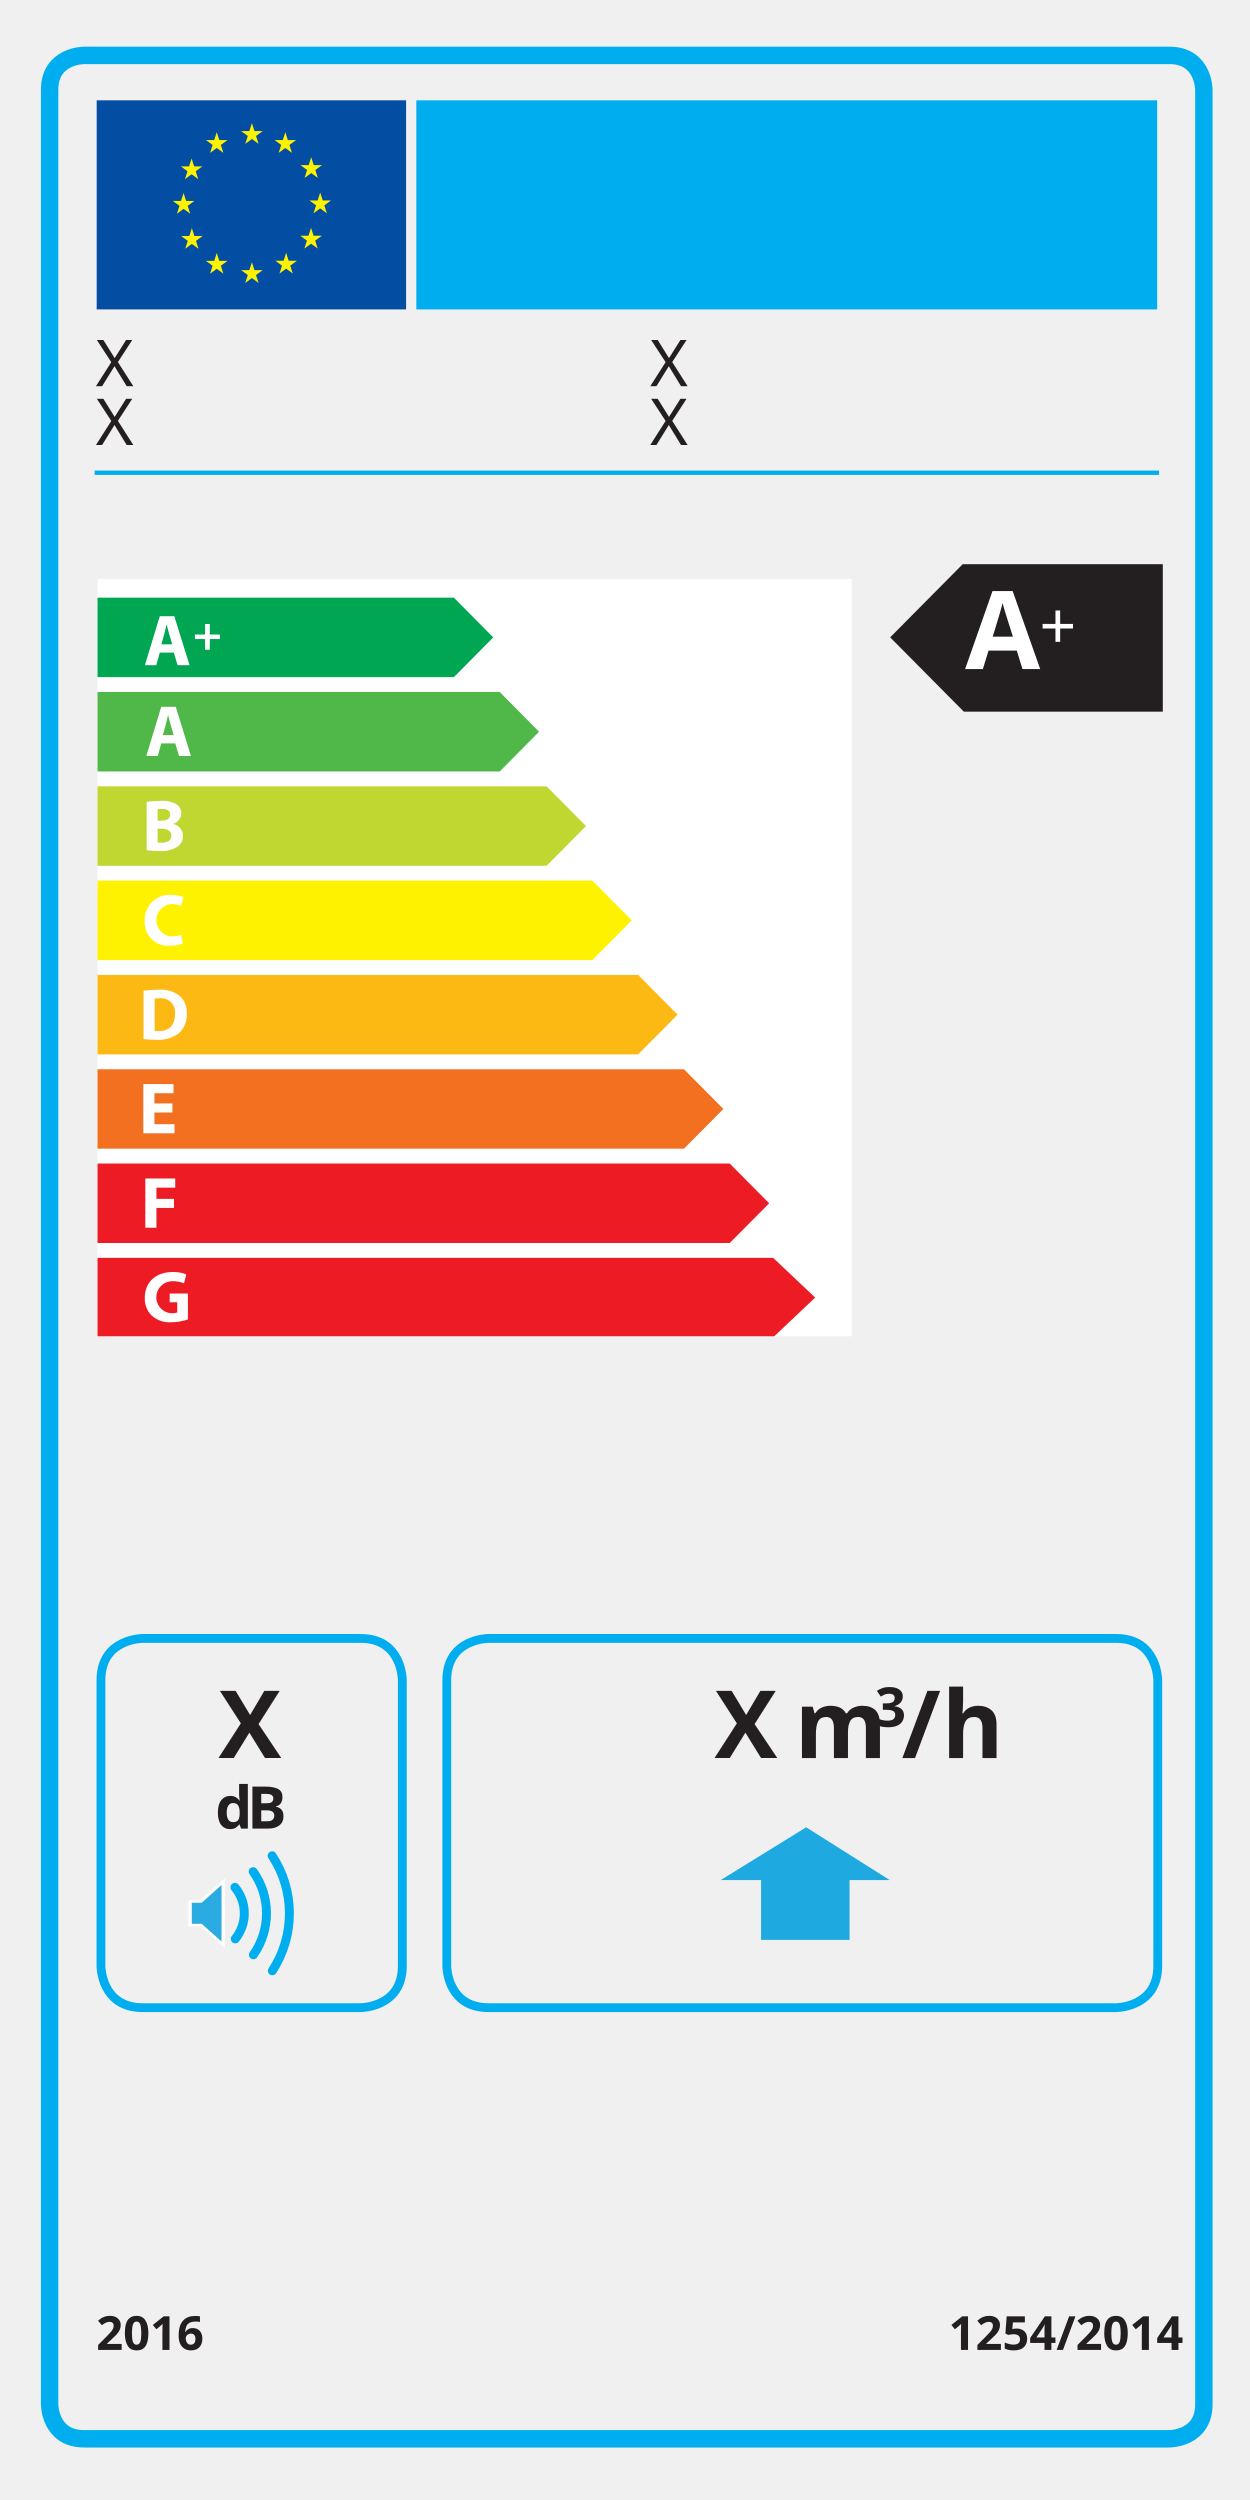
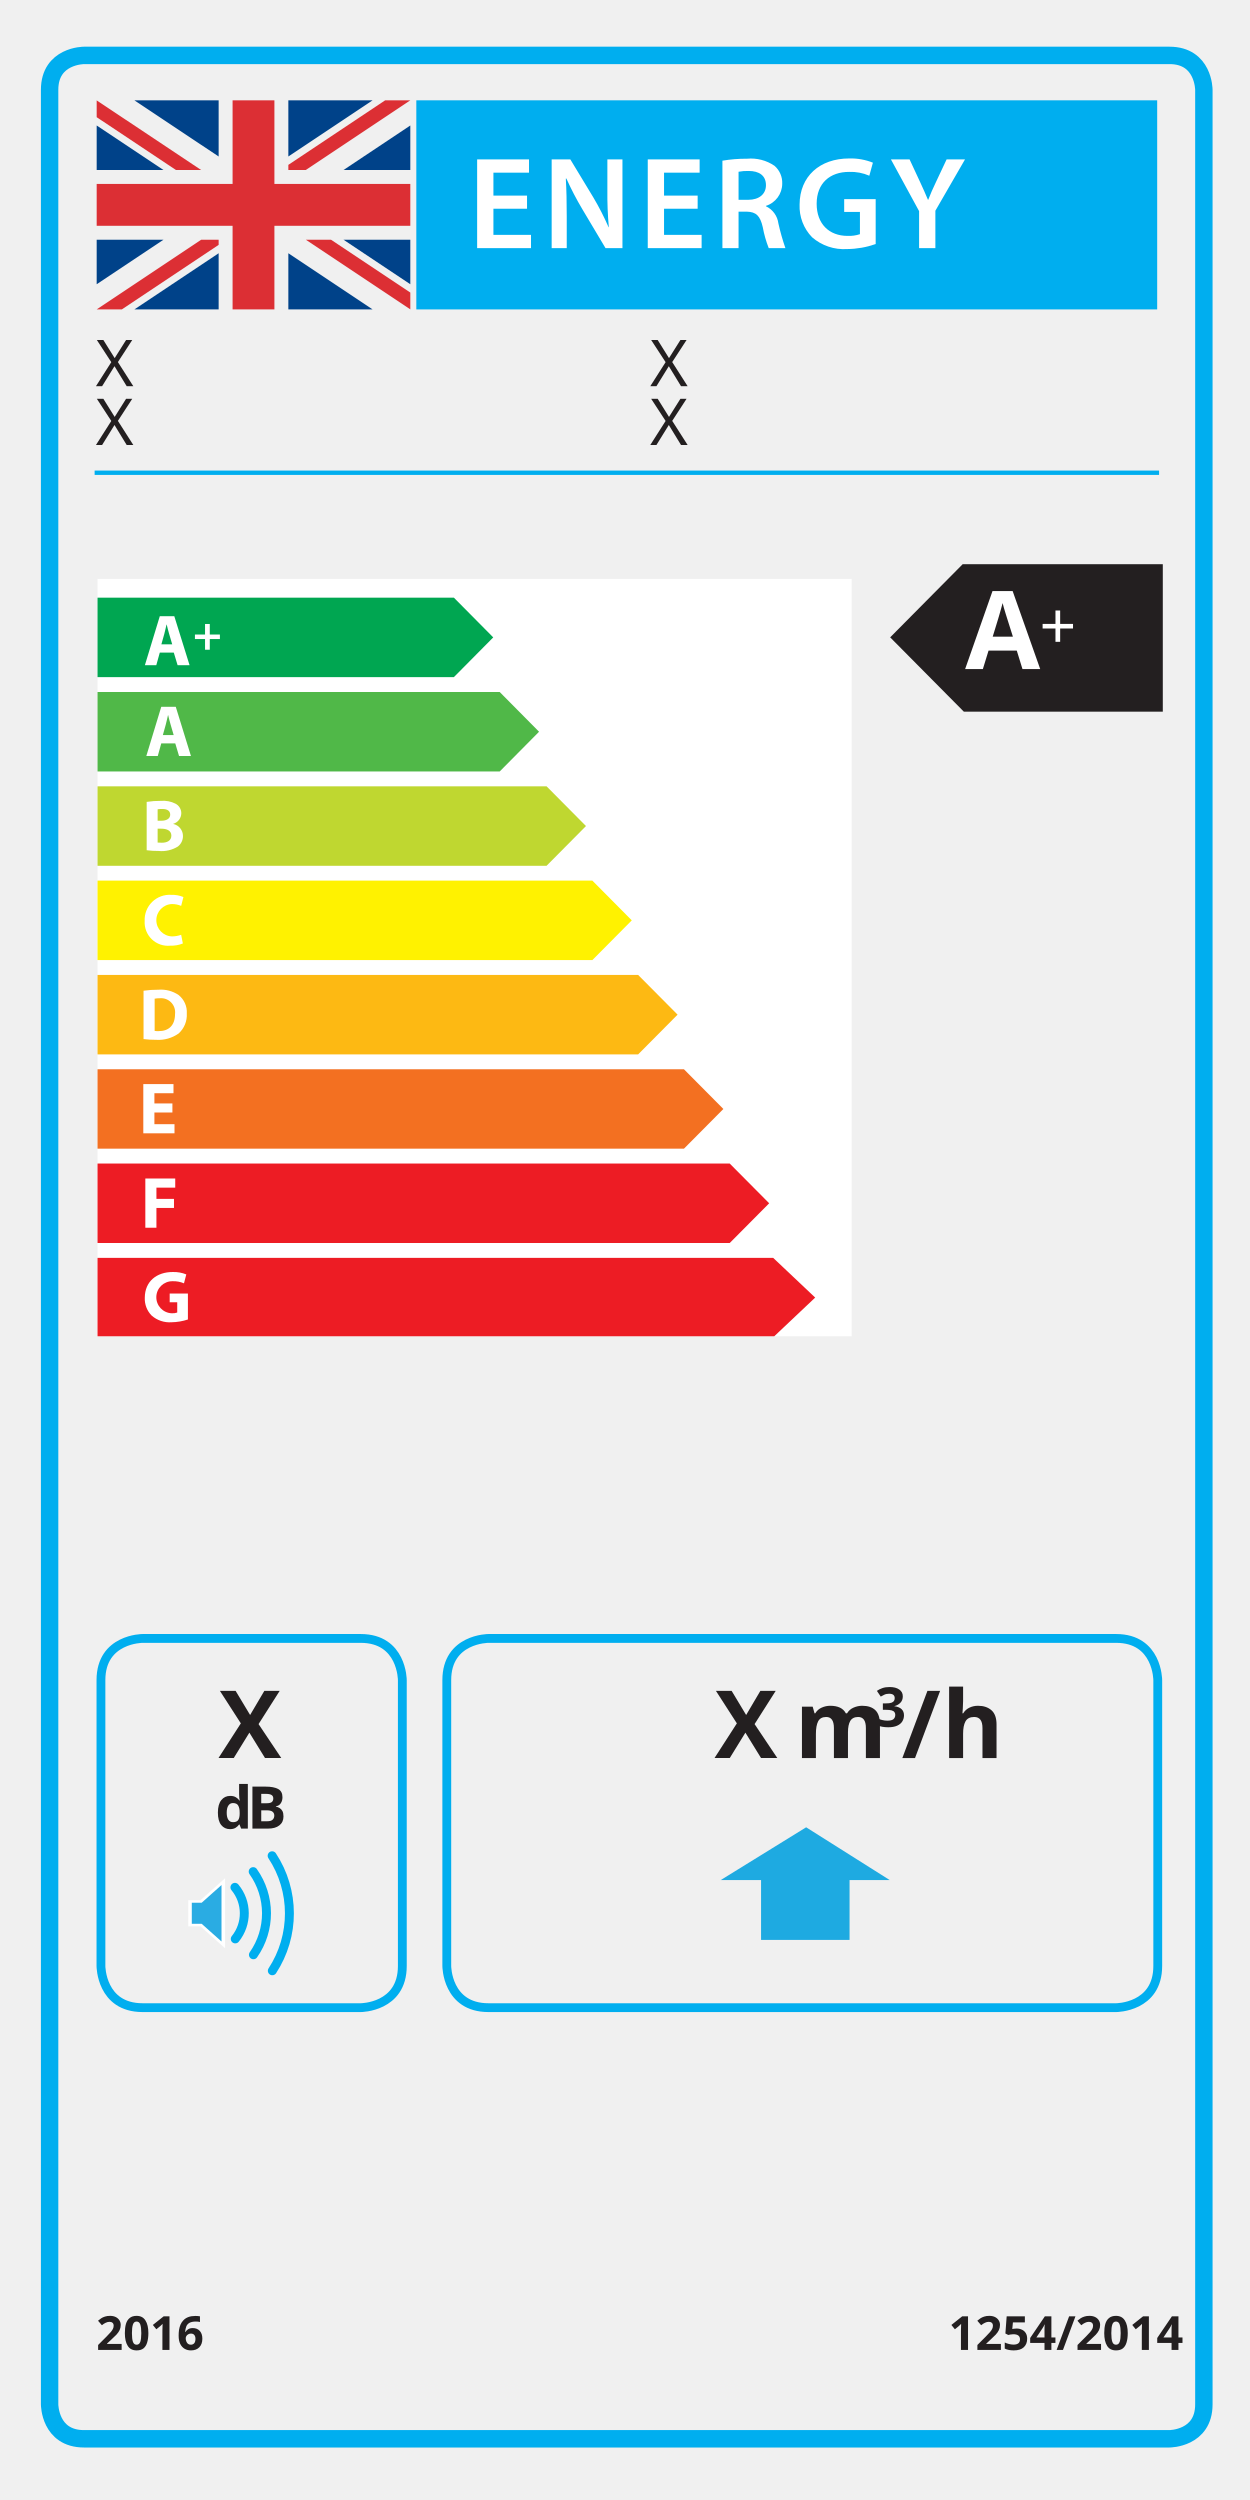
<svg xmlns="http://www.w3.org/2000/svg" id="Layer_1" data-name="Layer 1" width="75mm" height="150mm" viewBox="0 0 212.6 425.2" data-rating-increment="16.0365" data-supplier-model-chars-per-row="15">
  <defs>
    <style>
      .cls-1, .cls-10, .cls-12, .cls-13, .cls-14, .cls-29, .cls-33, .cls-5, .cls-9 {
        fill: none;
      }

      .cls-2 {
        font-size: 19.113px;
      }

      .cls-15, .cls-2, .cls-24, .cls-25, .cls-35, .cls-36 {
        fill: #fff;
      }

      .cls-2, .cls-26, .cls-27, .cls-3, .cls-35, .cls-6, .cls-7 {
        font-family: Calibri-Bold, Calibri;
      }

      .cls-2, .cls-24, .cls-25, .cls-26, .cls-27, .cls-3, .cls-35, .cls-6, .cls-7 {
        font-weight: 700;
      }

      .cls-3 {
        font-size: 8px;
      }

      .cls-26, .cls-27, .cls-3, .cls-34, .cls-37, .cls-38, .cls-6, .cls-7 {
        fill: #231f20;
      }

      .cls-4 {
        clip-path: url(#clip-path);
      }

      .cls-13, .cls-29, .cls-33, .cls-5, .cls-9 {
        stroke: #00aeef;
      }

      .cls-5 {
        stroke-width: 1.5px;
      }

      .cls-6 {
        font-size: 14.799px;
      }

      .cls-7 {
        font-size: 10px;
      }

      .cls-8 {
        clip-path: url(#clip-path-3);
      }

      .cls-13, .cls-9 {
        stroke-linecap: round;
        stroke-linejoin: round;
      }

      .cls-9 {
        stroke-width: 0.855px;
      }

      .cls-10, .cls-14 {
        stroke: #fff;
      }

      .cls-10 {
        stroke-width: 0.746px;
      }

      .cls-11 {
        fill: #2aace3;
      }

      .cls-12 {
        stroke: #2aace3;
        stroke-width: 0.6px;
      }

      .cls-13 {
        stroke-width: 1.519px;
      }

      .cls-14 {
        stroke-width: 0.785px;
      }

      .cls-16 {
        fill: #50b848;
      }

      .cls-17 {
        fill: #00a651;
      }

      .cls-18 {
        fill: #bfd730;
      }

      .cls-19 {
        fill: #fff200;
      }

      .cls-20 {
        fill: #fdb913;
      }

      .cls-21 {
        fill: #f37021;
      }

      .cls-22 {
        fill: #ed1c24;
      }

      .cls-23 {
        clip-path: url(#clip-path-4);
      }

      .cls-24 {
        font-size: 12.35px;
      }

      .cls-24, .cls-25 {
        font-family: MyriadPro-Bold, Myriad Pro;
      }

      .cls-25 {
        font-size: 8.234px;
      }

      .cls-26 {
        font-size: 16px;
      }

      .cls-27 {
        font-size: 9.328px;
      }

      .cls-28 {
        fill: #1eaae1;
      }

      .cls-29 {
        stroke-width: 2.96px;
      }

      .cls-30 {
        fill: #034ea2;
      }

      .cls-31 {
        fill: #00aeef;
      }

      .cls-32 {
        clip-path: url(#clip-path-9);
      }

      .cls-33 {
        stroke-width: 0.74px;
      }

      .cls-35 {
        font-size: 18.5px;
      }

      .cls-36, .cls-37 {
        font-size: 11px;
      }

      .cls-36, .cls-37, .cls-38 {
        font-family: Calibri;
      }

      .cls-38 {
        font-size: 6px;
      }

      .cls-39 {
        letter-spacing: -0.009em;
      }

      .cls-40 {
        letter-spacing: -0.017em;
      }

      .cls-41 {
        letter-spacing: -0.015em;
      }
    </style>
    <clipPath id="clip-path">
      <rect class="cls-1" y="0.003" width="212.598" height="425.197" />
    </clipPath>
    <clipPath id="clip-path-3">
      <polygon class="cls-1" points="38.103 314.276 34.662 318.051 32.019 320.65 32.019 337.736 52.218 337.736 52.218 314.276 38.103 314.276" />
    </clipPath>
    <clipPath id="clip-path-4">
      <rect class="cls-1" x="16.588" y="98.463" width="128.263" height="128.812" />
    </clipPath>
    <clipPath id="clip-path-9">
      <rect class="cls-1" x="16.429" y="16.967" width="180.384" height="35.658" />
    </clipPath>
  </defs>
  <text class="cls-2" transform="translate(160.3809 114.282)"> </text>
  <text class="cls-3" transform="translate(16.37598 399.6775)">2016</text>
  <text class="cls-3" transform="translate(161.3438 399.6775)">1254/2014</text>
  <g class="cls-4">
    <path class="cls-5" d="M24.256,278.665s-7.087,0-7.087,7.087v48.623s0,7.087,7.087,7.087h37.085s7.087,0,7.087-7.087v-48.623s0-7.087-7.087-7.087Z" />
  </g>
  <text class="cls-6" transform="translate(50.229 299.0086)"> </text>
  <text class="cls-7" transform="translate(36.60596 311.0086)">d</text>
  <text class="cls-7" transform="translate(42.02588 311.0086)">B</text>
  <g class="cls-4">
    <path class="cls-5" d="M83.076,278.665s-7.087,0-7.087,7.087v48.623s0,7.087,7.087,7.087h106.748s7.086,0,7.086-7.087v-48.623s0-7.087-7.086-7.087Z" />
  </g>
  <g class="cls-8">
    <polygon class="cls-9" points="28.955 335.042 28.955 339.25 60.417 339.25 60.417 317.506 44.685 303.172 28.955 317.506 28.955 335.042" />
    <path class="cls-10" d="M36.837,329.578q-1.3-1.159-2.599-2.318h-1.853v-3.703h1.853q1.299-1.158,2.599-2.318l1.075-.957v10.255Z" />
    <path class="cls-11" d="M36.508,328.768q-1.048-.934-2.093-1.867h-1.493v-2.984h1.493q1.046-.931,2.093-1.867l.866-.771v8.26Z" />
    <path class="cls-12" d="M36.508,328.768q-1.048-.934-2.093-1.867h-1.493v-2.984h1.493q1.046-.931,2.093-1.867l.866-.771v8.26Z" />
    <path class="cls-13" d="M46.283,315.626a17.828,17.828,0,0,1,.032,19.566m-3.255-16.869a12.262,12.262,0,0,1,.041,14.146m-3.147-11.472a6.918,6.918,0,0,1,.058,8.774" />
    <polygon class="cls-9" points="28.955 378.057 28.955 382.265 60.417 382.265 60.417 360.521 44.685 346.187 28.955 360.521 28.955 378.057" />
    <path class="cls-14" d="M23.402,374.567q1.368-1.221,2.736-2.44h1.951v-3.899H26.138q-1.367-1.218-2.736-2.441l-1.132-1.008v10.797Z" />
    <path class="cls-11" d="M23.747,373.714q1.103-.983,2.204-1.966h1.572v-3.141h-1.572c-.734-.654-1.469-1.312-2.204-1.965l-.912-.813v8.697Z" />
    <path class="cls-12" d="M23.747,373.714q1.103-.983,2.204-1.966h1.572v-3.141h-1.572c-.734-.654-1.469-1.312-2.204-1.965l-.912-.813v8.697Z" />
    <path class="cls-13" d="M13.422,380.479a18.772,18.772,0,0,1,.033-20.601m3.352,17.734a12.908,12.908,0,0,1,.043-14.893m3.208,12.053a7.287,7.287,0,0,1,.061-9.239" />
  </g>
  <rect class="cls-15" x="16.588" y="98.462" width="128.263" height="128.813" />
  <polygon class="cls-16" points="16.588 117.698 16.588 131.21 84.99 131.21 91.682 124.454 84.99 117.698 16.588 117.698" />
  <polygon class="cls-17" points="16.588 101.653 16.588 115.164 77.197 115.164 83.889 108.408 77.197 101.653 16.588 101.653" />
  <polygon class="cls-18" points="16.588 133.739 16.588 147.25 92.963 147.25 99.662 140.494 92.963 133.739 16.588 133.739" />
  <polygon class="cls-19" points="16.588 149.778 16.588 163.29 100.75 163.29 107.452 156.534 100.75 149.778 16.588 149.778" />
  <polygon class="cls-20" points="16.588 165.819 16.588 179.329 108.537 179.329 115.242 172.573 108.537 165.819 16.588 165.819" />
  <polygon class="cls-21" points="16.588 181.859 16.588 195.369 116.324 195.369 123.031 188.615 116.324 181.859 16.588 181.859" />
  <polygon class="cls-22" points="16.588 197.898 16.588 211.41 124.112 211.41 130.821 204.654 124.112 197.898 16.588 197.898" />
  <polygon class="cls-22" points="16.588 213.937 16.588 227.275 131.682 227.275 138.647 220.692 131.5 213.937 16.588 213.937" />
  <rect class="cls-1" y="0.003" width="212.598" height="425.197" />
  <g class="cls-23">
    <path class="cls-15" d="M173.817,126.437l-.593,2.148h-1.95l2.543-8.371h2.468l2.58,8.371h-2.024l-.642-2.148Zm2.111-1.416-.519-1.776c-.149-.497-.296-1.119-.42-1.615h-.024c-.124.496-.247,1.13-.383,1.615l-.494,1.776Z" />
    <path class="cls-15" d="M171.337,136.385a14.945,14.945,0,0,1,2.432-.174,4.568,4.568,0,0,1,2.457.473,1.822,1.822,0,0,1,.998,1.639,1.89,1.89,0,0,1-1.369,1.789v.025a2.09,2.09,0,0,1,1.653,2.062,2.239,2.239,0,0,1-.863,1.777,5.232,5.232,0,0,1-3.272.757,14.291,14.291,0,0,1-2.036-.125Zm1.863,3.205h.617c.989,0,1.519-.41,1.519-1.031,0-.634-.481-.968-1.333-.968a5.137,5.137,0,0,0-.803.049Zm0,3.714a5.656,5.656,0,0,0,.729.026c.851,0,1.605-.335,1.605-1.205,0-.846-.754-1.18-1.691-1.18H173.2Z" />
    <path class="cls-15" d="M177.487,160.468a5.26,5.26,0,0,1-2.136.374,3.978,3.978,0,0,1-4.357-4.199,4.253,4.253,0,0,1,4.542-4.447,4.905,4.905,0,0,1,2.05.372l-.383,1.504a4.043,4.043,0,0,0-1.58-.312,2.754,2.754,0,0,0,.012,5.504,4.701,4.701,0,0,0,1.568-.273Z" />
    <path class="cls-15" d="M170.804,168.503a16.969,16.969,0,0,1,2.544-.172,5.324,5.324,0,0,1,3.406.894,3.712,3.712,0,0,1,1.407,3.154,4.248,4.248,0,0,1-1.383,3.391,5.935,5.935,0,0,1-3.838,1.082,16.201,16.201,0,0,1-2.136-.125Zm1.889,6.833a3.383,3.383,0,0,0,.655.038c1.703.012,2.814-.933,2.814-2.933a2.394,2.394,0,0,0-2.617-2.657,3.776,3.776,0,0,0-.852.075Z" />
    <polygon class="cls-15" points="175.713 189.214 172.652 189.214 172.652 191.202 176.07 191.202 176.07 192.754 170.764 192.754 170.764 184.382 175.898 184.382 175.898 185.936 172.652 185.936 172.652 187.674 175.713 187.674 175.713 189.214" />
    <polygon class="cls-15" points="171.108 200.44 176.194 200.44 176.194 201.994 172.995 201.994 172.995 203.906 175.982 203.906 175.982 205.447 172.995 205.447 172.995 208.812 171.108 208.812 171.108 200.44" />
    <path class="cls-15" d="M178.347,224.418a9.25,9.25,0,0,1-2.777.472,4.626,4.626,0,0,1-3.384-1.131,4.07,4.07,0,0,1-1.171-3.043c.012-2.783,2.024-4.373,4.752-4.373a5.687,5.687,0,0,1,2.308.41l-.394,1.516a4.584,4.584,0,0,0-1.938-.36,2.728,2.728,0,0,0-.136,5.454,2.489,2.489,0,0,0,.925-.125v-1.753h-1.284v-1.477h3.099Z" />
  </g>
  <g class="cls-23">
    <text class="cls-24" transform="translate(168.3144 97.34357)">
      <tspan xml:space="preserve"> A</tspan>
    </text>
    <text class="cls-25" transform="translate(179.2139 93.87384)">++</text>
    <text class="cls-24" transform="translate(168.3144 113.1351)">
      <tspan xml:space="preserve"> A</tspan>
    </text>
    <text class="cls-25" transform="translate(179.2139 109.6649)">+</text>
    <path class="cls-15" d="M27.427,126.437l-.593,2.148h-1.95l2.543-8.371h2.468l2.582,8.371h-2.026l-.642-2.148Zm2.111-1.416-.519-1.776c-.149-.497-.296-1.119-.42-1.615h-.024c-.122.496-.247,1.13-.383,1.615l-.494,1.776Z" />
    <path class="cls-15" d="M24.947,136.385a14.945,14.945,0,0,1,2.432-.174,4.568,4.568,0,0,1,2.457.473,1.822,1.822,0,0,1,.998,1.639,1.89,1.89,0,0,1-1.368,1.789v.025a2.091,2.091,0,0,1,1.652,2.062,2.236,2.236,0,0,1-.863,1.777,5.23,5.23,0,0,1-3.272.757,14.291,14.291,0,0,1-2.036-.125Zm1.863,3.205h.618c.989,0,1.519-.41,1.519-1.031,0-.634-.482-.968-1.333-.968a5.144,5.144,0,0,0-.804.049Zm0,3.714a5.665,5.665,0,0,0,.73.026c.85,0,1.604-.335,1.604-1.205,0-.846-.754-1.18-1.69-1.18h-.644Z" />
    <path class="cls-15" d="M31.098,160.468a5.266,5.266,0,0,1-2.137.374,3.976,3.976,0,0,1-4.356-4.199,4.253,4.253,0,0,1,4.54-4.447,4.906,4.906,0,0,1,2.051.372l-.383,1.504a4.049,4.049,0,0,0-1.581-.312,2.754,2.754,0,0,0,.013,5.504,4.701,4.701,0,0,0,1.568-.273Z" />
    <path class="cls-15" d="M24.413,168.503a16.988,16.988,0,0,1,2.544-.172,5.325,5.325,0,0,1,3.407.894,3.712,3.712,0,0,1,1.407,3.154,4.248,4.248,0,0,1-1.383,3.391,5.937,5.937,0,0,1-3.837,1.082,16.237,16.237,0,0,1-2.138-.125Zm1.89,6.833a3.382,3.382,0,0,0,.654.038c1.705.012,2.814-.933,2.814-2.933a2.392,2.392,0,0,0-2.616-2.657,3.783,3.783,0,0,0-.852.075Z" />
    <polygon class="cls-15" points="29.323 189.214 26.261 189.214 26.261 191.202 29.679 191.202 29.679 192.754 24.373 192.754 24.373 184.382 29.507 184.382 29.507 185.936 26.261 185.936 26.261 187.674 29.323 187.674 29.323 189.214" />
    <polygon class="cls-15" points="24.718 200.44 29.804 200.44 29.804 201.994 26.605 201.994 26.605 203.906 29.592 203.906 29.592 205.447 26.605 205.447 26.605 208.812 24.718 208.812 24.718 200.44" />
    <path class="cls-15" d="M31.959,224.418a9.269,9.269,0,0,1-2.778.472,4.622,4.622,0,0,1-3.383-1.131,4.066,4.066,0,0,1-1.172-3.043c.012-2.783,2.024-4.373,4.752-4.373a5.687,5.687,0,0,1,2.308.41l-.395,1.516a4.582,4.582,0,0,0-1.937-.36,2.728,2.728,0,0,0-.137,5.454,2.491,2.491,0,0,0,.926-.125v-1.753h-1.284v-1.477h3.1Z" />
    <path class="cls-15" d="M27.176,110.998l-.593,2.136h-1.94l2.533-8.326h2.47l2.595,8.326H30.203l-.643-2.136Zm2.112-1.409-.519-1.767c-.148-.494-.296-1.111-.42-1.606h-.024c-.124.495-.248,1.125-.383,1.606l-.495,1.767Z" />
    <polygon class="cls-15" points="35.681 106.128 35.681 107.922 37.4 107.922 37.4 108.687 35.681 108.687 35.681 110.506 34.874 110.506 34.874 108.687 33.154 108.687 33.154 107.922 34.874 107.922 34.874 106.128 35.681 106.128" />
  </g>
  <text class="cls-26" transform="translate(130.9844 299.0086)">
    <tspan xml:space="preserve"> m</tspan>
  </text>
  <text class="cls-27" transform="translate(148.7822 293.6805)">3</text>
  <text class="cls-26" transform="translate(153.3613 299.0086)">/</text>
  <text class="cls-26" transform="translate(160.1777 299.0086)">h</text>
  <g class="cls-4">
    <polygon class="cls-28" points="137.105 310.788 122.586 319.758 151.319 319.758 137.111 310.788 137.105 310.788" />
    <rect class="cls-28" x="129.442" y="319.258" width="15.05" height="10.682" />
  </g>
  <g class="cls-4">
    <path class="cls-29" d="M14.287,9.422s-5.849,0-5.849,5.849v393.671s0,5.849,5.849,5.849h184.617s5.849,0,5.849-5.849V15.271s0-5.849-5.849-5.849Z" />
  </g>
  <g class="cls-4">
-     <rect class="cls-30" x="16.443" y="17.063" width="52.626" height="35.562" />
    <rect class="cls-31" x="70.809" y="17.063" width="126.004" height="35.562" />
-     <polygon class="cls-19" points="52.931 29.433 51.799 30.265 52.232 28.919 51.1 28.088 52.498 28.088 52.93 26.742 53.363 28.088 54.761 28.088 53.63 28.919 54.062 30.265 52.931 29.433" />
-     <polygon class="cls-19" points="47.827 24.652 46.696 23.82 48.094 23.82 48.526 22.475 48.958 23.82 50.357 23.82 49.225 24.652 49.657 25.997 48.526 25.166 47.395 25.998 47.827 24.652" />
-     <polygon class="cls-19" points="42.146 23.126 41.014 22.294 42.413 22.294 42.846 20.949 43.278 22.294 44.676 22.294 43.545 23.126 43.977 24.471 42.846 23.64 41.714 24.472 42.146 23.126" />
-     <polygon class="cls-19" points="36.163 24.652 35.032 23.82 36.43 23.82 36.862 22.475 37.295 23.82 38.693 23.82 37.562 24.652 37.994 25.997 36.863 25.166 35.731 25.998 36.163 24.652" />
-     <polygon class="cls-19" points="31.889 29.128 30.758 28.296 32.156 28.296 32.588 26.951 33.02 28.296 34.419 28.296 33.288 29.128 33.72 30.473 32.588 29.642 31.457 30.474 31.889 29.128" />
-     <polygon class="cls-19" points="30.524 35.009 29.393 34.177 30.791 34.177 31.223 32.832 31.655 34.177 33.054 34.177 31.923 35.009 32.354 36.354 31.223 35.523 30.092 36.355 30.524 35.009" />
-     <polygon class="cls-19" points="31.932 40.968 30.801 40.136 32.199 40.136 32.631 38.791 33.063 40.136 34.462 40.136 33.331 40.968 33.762 42.313 32.631 41.482 31.5 42.314 31.932 40.968" />
-     <polygon class="cls-19" points="36.163 45.202 35.032 44.37 36.43 44.37 36.862 43.025 37.295 44.37 38.693 44.37 37.562 45.202 37.994 46.547 36.863 45.716 35.731 46.547 36.163 45.202" />
-     <polygon class="cls-19" points="42.845 47.293 41.713 48.125 42.145 46.779 41.014 45.947 42.412 45.947 42.845 44.602 43.277 45.947 44.675 45.947 43.544 46.779 43.976 48.125 42.845 47.293" />
-     <polygon class="cls-19" points="48.666 45.695 47.535 46.527 47.966 45.181 46.835 44.349 48.234 44.349 48.666 43.003 49.098 44.349 50.497 44.349 49.365 45.181 49.797 46.527 48.666 45.695" />
-     <polygon class="cls-19" points="52.201 40.929 51.07 40.097 52.468 40.097 52.9 38.752 53.332 40.097 54.731 40.097 53.599 40.929 54.032 42.275 52.9 41.443 51.768 42.275 52.201 40.929" />
-     <polygon class="cls-19" points="53.76 34.927 52.628 34.095 54.027 34.095 54.459 32.75 54.891 34.095 56.29 34.095 55.159 34.927 55.59 36.272 54.46 35.441 53.328 36.273 53.76 34.927" />
+     <g id="union-flag" transform="translate(16.443, 17.06302) scale(1.1854)">
+       <path id="blue" fill="#004289" d="M9.59,20L0,26.39V20H9.59z M39.59,0H27.5v8.06L39.59,0z M0,3.61V10h9.59L0,3.61z M17.5,0H5.41   L17.5,8.06V0z M27.5,30h12.09L27.5,21.94V30z M45,10V3.61L35.41,10H45z M45,26.39V20h-9.59L45,26.39z M5.41,30H17.5v-8.06L5.41,30z   " />
+       <path id="red" fill="#DC2F34" d="M45,18H25.5v12h-6V18H0v-6h19.5V0h6v12H45V18z M0,2.42L11.38,10h3.61L0,0.01V2.42z M45,27.58   L33.62,20h-3.61L45,29.99V27.58z M17.5,20.74V20H15L0,30h3.61L17.5,20.74z M27.5,9.26V10H30L45,0h-3.61L27.5,9.26z" />
+     </g>
+     <path id="energy-heading" d="M7.158,7.218H2.335v3.741H7.728v1.908H0V.132H7.443V2.041H2.335V5.328H7.158Zm3.534,5.65V.132h2.677L16.673,5.593a37.852,37.852,0,0,1,2.183,4.27h.038a51.827,51.827,0,0,1-.209-5.291V.132h2.164V12.868H18.42L15.078,7.256a43.774,43.774,0,0,1-2.279-4.383l-.076.019c.095,1.644.133,3.325.133,5.423v4.554ZM31.638,7.218H26.816v3.741h5.392v1.908H24.48V.132h7.443V2.041H26.816V5.328h4.823ZM35.191.321A20.17,20.17,0,0,1,38.723.038a5.984,5.984,0,0,1,3.949,1.021,3.228,3.228,0,0,1,1.101,2.569,3.347,3.347,0,0,1-2.336,3.174V6.859a3.16,3.16,0,0,1,1.785,2.456,32.106,32.106,0,0,0,1.007,3.552H41.837a16.178,16.178,0,0,1-.855-3.004c-.38-1.663-.969-2.192-2.298-2.23H37.508v5.234H35.191ZM37.508,5.933h1.386c1.576,0,2.544-.831,2.544-2.097,0-1.379-.968-2.041-2.487-2.041a6.746,6.746,0,0,0-1.443.113Zm19.673,6.349A12.704,12.704,0,0,1,53.08,13a6.963,6.963,0,0,1-5.032-1.7,6.368,6.368,0,0,1-1.784-4.686C46.282,2.57,49.149,0,53.384,0a8.53,8.53,0,0,1,3.399.605l-.513,1.871a6.638,6.638,0,0,0-2.905-.548c-2.734,0-4.652,1.606-4.652,4.573,0,2.891,1.785,4.61,4.443,4.61a4.912,4.912,0,0,0,1.766-.246v-3.193H52.662V5.839h4.519Zm6.23.586V7.558L59.367.132h2.677l1.519,3.269c.437.945.759,1.663,1.12,2.532h.038c.304-.812.665-1.606,1.102-2.532L67.361.132H70L65.747,7.501v5.366Z" fill="#fff" transform="translate(81.15232, 26.95006) scale(1.1854)" />
  </g>
  <g class="cls-4">
    <line class="cls-33" x1="16.096" y1="80.403" x2="197.137" y2="80.403" />
  </g>
  <g id="rating">
    <polyline id="ratingArrow" class="cls-34" points="151.4 108.4 163.73 95.96 197.77 95.96 197.77 121.04 163.93 121.04 151.4 108.4" />
    <text id="ratingLetter" class="cls-35" transform="translate(164.1504 113.7899)">A</text>
    <text id="ratingPlusses" class="cls-36" transform="translate(176.7803 110.3802)">+</text>
  </g>
  <text id="supplierLine1" class="cls-37" transform="translate(16.27002 65.69025)">X</text>
  <text id="supplierLine2" class="cls-37" transform="translate(16.27002 75.69025)">X</text>
  <text id="modelLine1" class="cls-37" transform="translate(110.5498 65.69025)">X</text>
  <text id="modelLine2" class="cls-37" transform="translate(110.5498 75.69025)">X</text>
  <text id="db" class="cls-26" transform="translate(42.5 298.9998)" text-anchor="middle">X</text>
  <text id="m3h" class="cls-26" transform="translate(132.2 298.9998)" text-anchor="end">X</text>
</svg>
